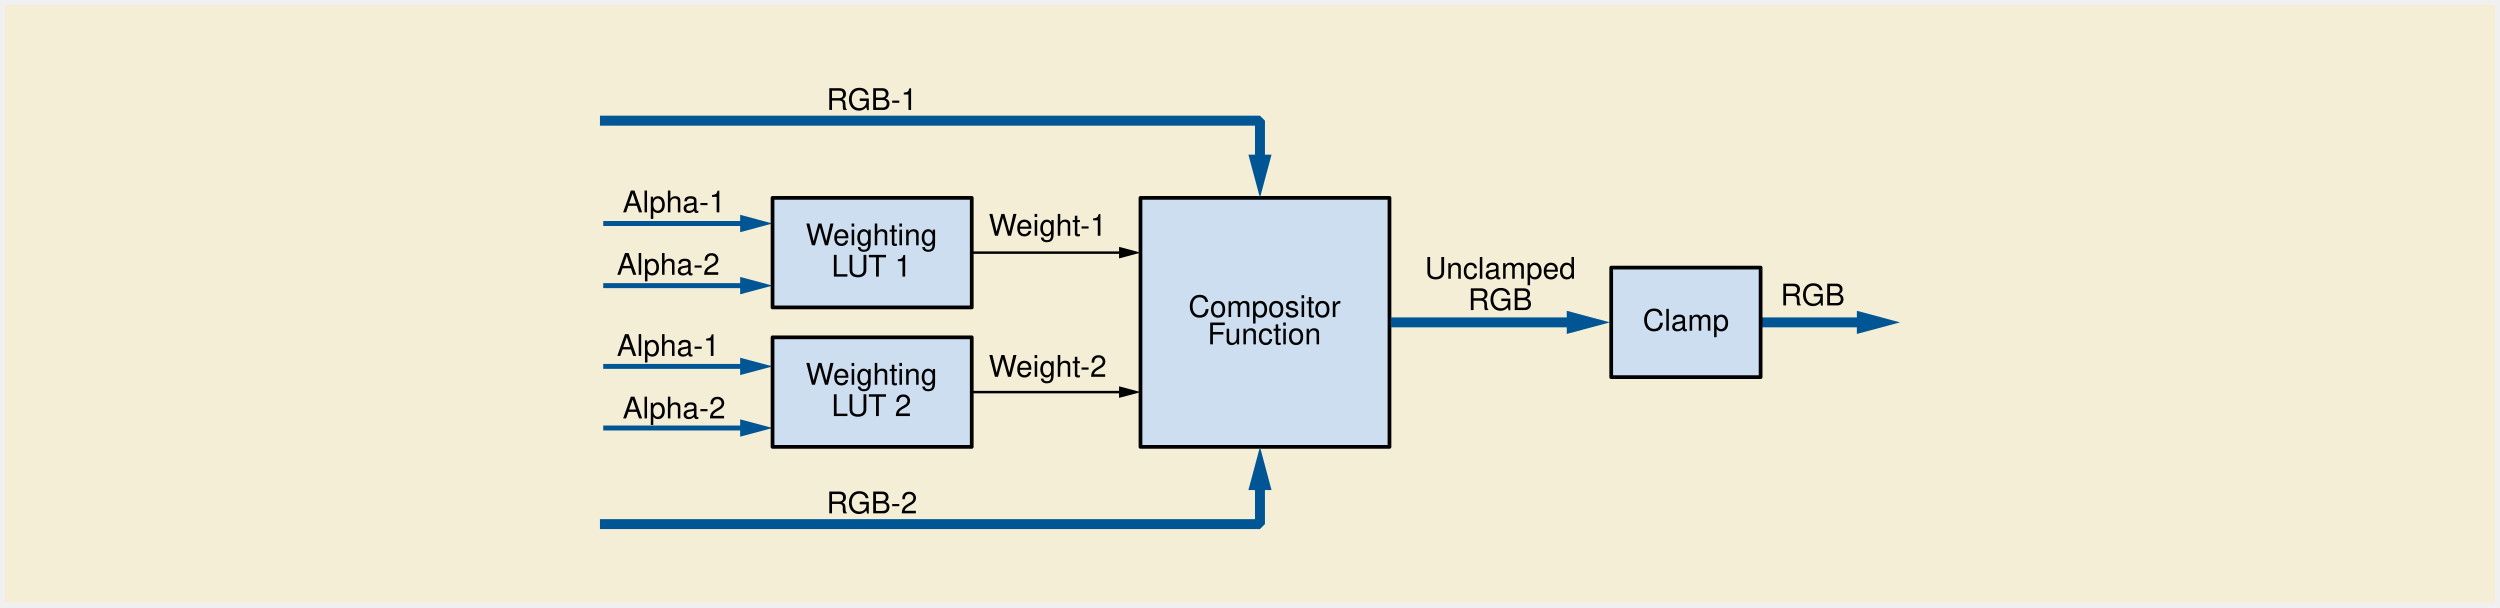
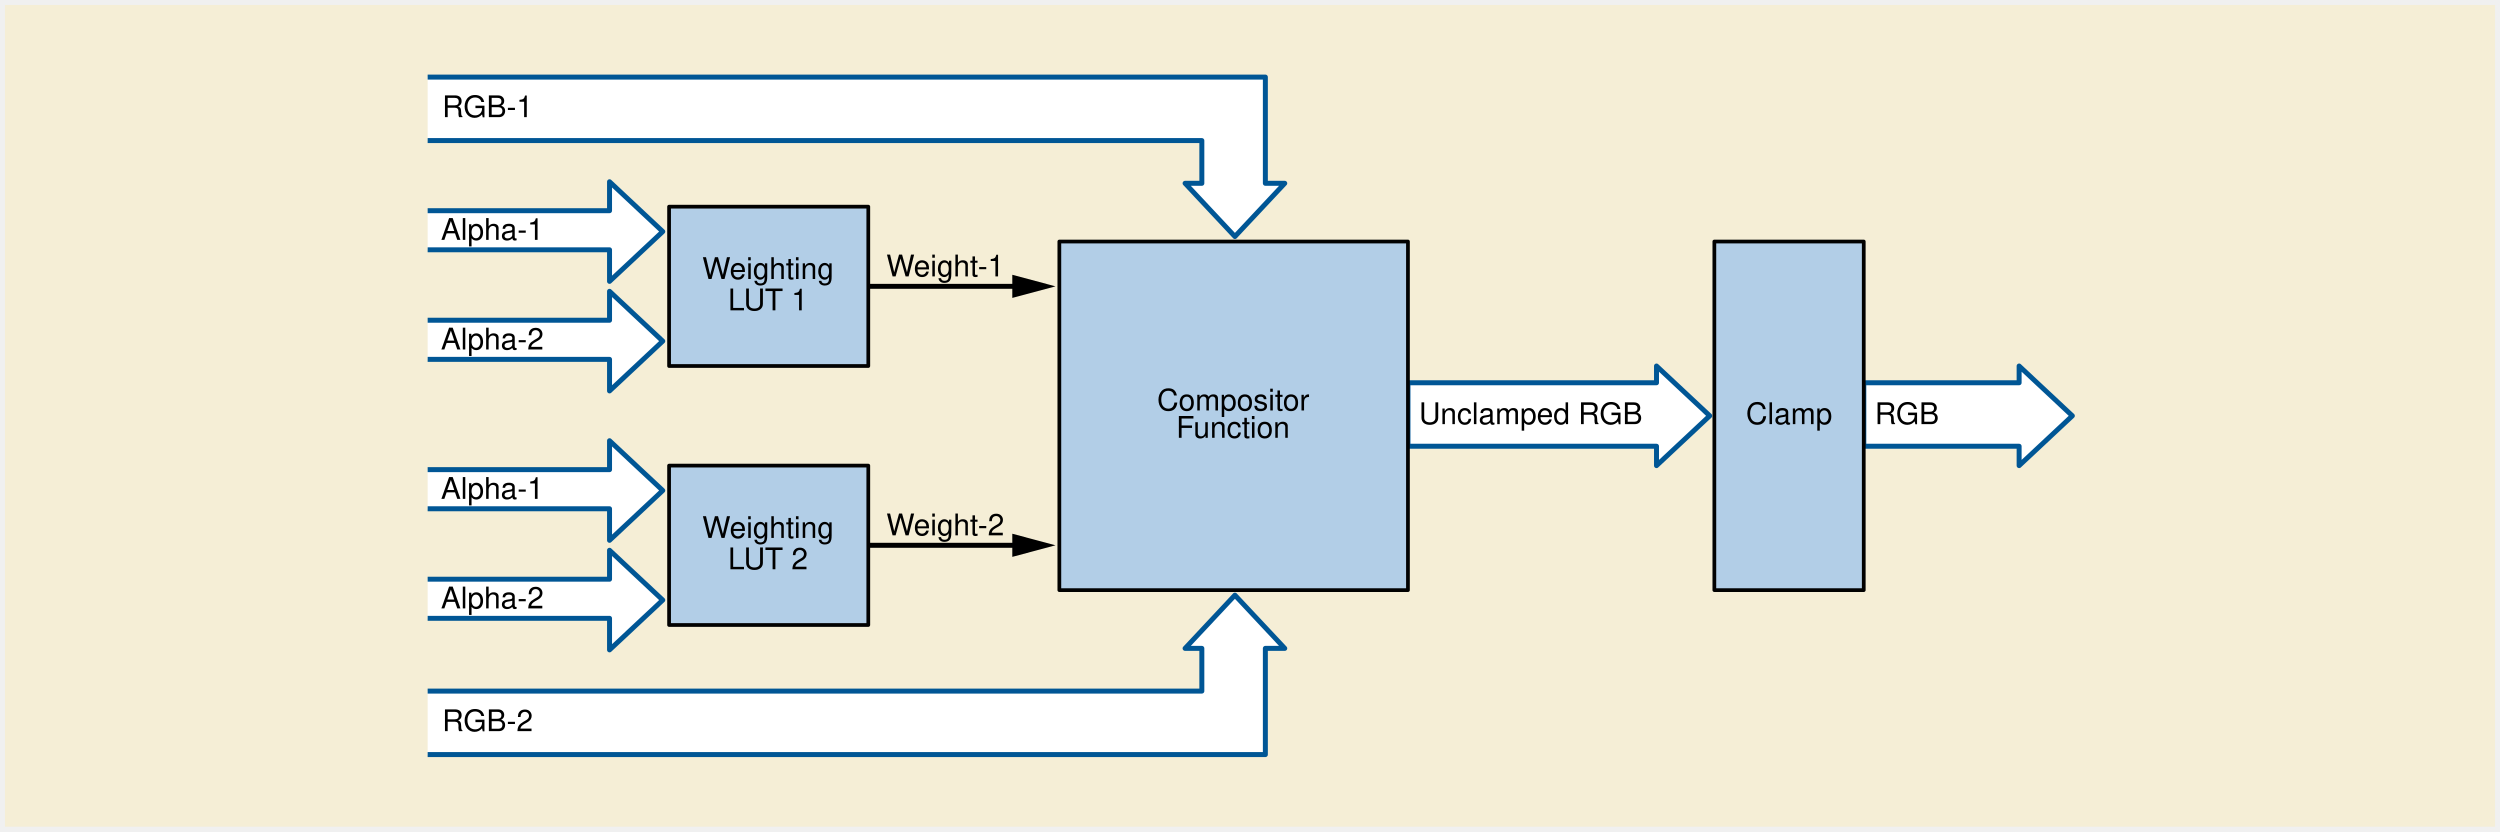
- <svg xmlns="http://www.w3.org/2000/svg" version="1.1" id="Layer_1" x="0px" y="0px" width="502.001px" height="122px" viewBox="0 0 502.001 122" enable-background="new 0 0 502.001 122" xml:space="preserve">
+ <svg xmlns="http://www.w3.org/2000/svg" version="1.1" id="Layer_1" x="0px" y="0px" width="502.001px" height="167px" viewBox="0 0 502.001 167" enable-background="new 0 0 502.001 167" xml:space="preserve">
  <defs>
    <style type="text/css">
	text {
	  font-family: Helvetica, Verdana, ArialUnicodeMS, san-serif
	}
	</style>
  </defs>
  <g>
   </g>
  <g>
-     <rect x="1" y="1" fill="#F5EED6" width="500.001" height="120" />
+     <rect x="1" y="1" fill="#F5EED6" width="500.001" height="165" />
    <g>
-       <rect x="229.009" y="39.732" fill="#CCDEF0" stroke="#010101" stroke-width="0.75" stroke-linecap="round" stroke-linejoin="round" stroke-miterlimit="1" width="50" height="50" />
      <g>
-         <text transform="matrix(1 0 0 1 238.6304 63.6543)">
-           <tspan x="0" y="0" font-size="6">Compositor</tspan>
-           <tspan x="3.832" y="5.491" font-size="6">Function</tspan>
-         </text>
+         <text transform="matrix(1 0 0 1 177.98 55.4971)" font-size="6">Weight-1</text>
      </g>
      <g>
-         <text transform="matrix(1 0 0 1 286.1055 55.9746)">
-           <tspan x="0" y="0" font-size="6">Unclamped</tspan>
-           <tspan x="8.674" y="6.291" font-size="6">RGB</tspan>
-         </text>
+         <text transform="matrix(1 0 0 1 177.98 107.4951)" font-size="6">Weight-2</text>
      </g>
      <g>
        <g>
-           <line fill="none" stroke="#005695" stroke-miterlimit="1" x1="121.127" y1="44.879" x2="149.812" y2="44.879" />
+           <line fill="none" stroke="#000000" stroke-miterlimit="1" x1="174.146" y1="57.498" x2="204.855" y2="57.498" />
          <g>
-             <polygon fill="#005695" points="148.623,46.622 155.127,44.879 148.623,43.136      " />
+             <polygon points="203.27,59.822 211.943,57.498 203.27,55.174      " />
          </g>
        </g>
      </g>
+       <rect x="134.353" y="41.498" fill="#B2CEE7" stroke="#010101" stroke-width="0.75" stroke-linecap="round" stroke-linejoin="round" stroke-miterlimit="1" width="40" height="32" />
      <g>
-         <text transform="matrix(1 0 0 1 125.0186 42.6309)" font-size="6">Alpha-1</text>
-       </g>
-       <g>
-         <g>
-           <line fill="none" stroke="#005695" stroke-miterlimit="1" x1="121.127" y1="57.353" x2="149.812" y2="57.353" />
-           <g>
-             <polygon fill="#005695" points="148.623,59.096 155.127,57.353 148.623,55.609      " />
-           </g>
-         </g>
-       </g>
-       <g>
-         <text transform="matrix(1 0 0 1 123.8467 55.1772)" font-size="6">Alpha-2</text>
-       </g>
-       <g>
-         <text transform="matrix(1 0 0 1 198.5337 47.3306)" font-size="6">Weight-1</text>
-       </g>
-       <g>
-         <text transform="matrix(1 0 0 1 165.96 22.0806)" font-size="6">RGB-1</text>
-       </g>
-       <g>
-         <text transform="matrix(1 0 0 1 165.96 103.0801)" font-size="6">RGB-2</text>
-       </g>
-       <g>
-         <text transform="matrix(1 0 0 1 198.5337 75.6641)" font-size="6">Weight-2</text>
-       </g>
-       <g>
-         <g>
-           <line fill="none" stroke="#005695" stroke-miterlimit="1" x1="121.127" y1="73.573" x2="149.812" y2="73.573" />
-           <g>
-             <polygon fill="#005695" points="148.623,75.316 155.127,73.573 148.623,71.83      " />
-           </g>
-         </g>
-       </g>
-       <g>
-         <text transform="matrix(1 0 0 1 123.8467 71.4736)" font-size="6">Alpha-1</text>
-       </g>
-       <g>
-         <g>
-           <line fill="none" stroke="#005695" stroke-miterlimit="1" x1="121.127" y1="85.944" x2="149.812" y2="85.944" />
-           <g>
-             <polygon fill="#005695" points="148.623,87.688 155.127,85.944 148.623,84.201      " />
-           </g>
-         </g>
-       </g>
-       <g>
-         <text transform="matrix(1 0 0 1 125.0186 84.0195)" font-size="6">Alpha-2</text>
-       </g>
-       <g>
-         <g>
-           <line fill="none" stroke="#005695" stroke-width="2" stroke-miterlimit="1" x1="279.28" y1="64.732" x2="316.192" y2="64.732" />
-           <g>
-             <polygon fill="#005695" points="314.607,67.057 323.28,64.732 314.607,62.408      " />
-           </g>
-         </g>
-       </g>
-       <g>
-         <g>
-           <polyline fill="none" stroke="#005695" stroke-width="2" stroke-miterlimit="1" points="120.47,105.236 253.002,105.236       253.002,96.82     " />
-           <g>
-             <polygon fill="#005695" points="255.326,98.405 253.002,89.732 250.678,98.405      " />
-           </g>
-         </g>
-       </g>
-       <g>
-         <g>
-           <polyline fill="none" stroke="#005695" stroke-width="2" stroke-miterlimit="1" points="120.47,24.229 253.002,24.229       253.002,32.645     " />
-           <g>
-             <polygon fill="#005695" points="250.678,31.06 253.002,39.732 255.326,31.06      " />
-           </g>
-         </g>
-       </g>
-       <g>
-         <g>
-           <line fill="none" stroke="#000000" stroke-width="0.5" stroke-miterlimit="1" x1="194.92" y1="50.732" x2="225.501" y2="50.732" />
-           <g>
-             <polygon points="224.708,51.895 229.045,50.732 224.708,49.57      " />
-           </g>
-         </g>
-       </g>
-       <rect x="155.127" y="39.732" fill="#CCDEF0" stroke="#010101" stroke-width="0.75" stroke-linecap="round" stroke-linejoin="round" stroke-miterlimit="1" width="40" height="22" />
-       <g>
-         <text transform="matrix(1 0 0 1 161.7881 49.2554)">
+         <text transform="matrix(1 0 0 1 141.0166 56.0234)">
          <tspan x="0" y="0" font-size="6">Weighting</tspan>
          <tspan x="5.171" y="6.291" font-size="6">LUT 1</tspan>
        </text>
      </g>
      <g>
-         <text transform="matrix(1 0 0 1 357.5293 61.3306)" font-size="6">RGB</text>
-       </g>
-       <g>
        <g>
-           <line fill="none" stroke="#005695" stroke-width="2" stroke-miterlimit="1" x1="353.53" y1="64.732" x2="374.442" y2="64.732" />
+           <line fill="none" stroke="#000000" stroke-miterlimit="1" x1="174.146" y1="109.497" x2="204.855" y2="109.497" />
          <g>
-             <polygon fill="#005695" points="372.857,67.057 381.53,64.732 372.857,62.408      " />
+             <polygon points="203.27,111.821 211.943,109.497 203.27,107.173      " />
          </g>
        </g>
      </g>
-       <rect x="323.53" y="53.732" fill="#CCDEF0" stroke="#010101" stroke-width="0.75" stroke-linecap="round" stroke-linejoin="round" stroke-miterlimit="1" width="30" height="22" />
+       <rect x="134.353" y="93.497" fill="#B2CEE7" stroke="#010101" stroke-width="0.75" stroke-linecap="round" stroke-linejoin="round" stroke-miterlimit="1" width="40" height="32" />
      <g>
-         <text transform="matrix(1 0 0 1 329.8613 66.4004)" font-size="6">Clamp</text>
-       </g>
-       <g>
-         <g>
-           <line fill="none" stroke="#000000" stroke-width="0.5" stroke-miterlimit="1" x1="194.92" y1="78.732" x2="225.501" y2="78.732" />
-           <g>
-             <polygon points="224.708,79.895 229.045,78.732 224.708,77.57      " />
-           </g>
-         </g>
-       </g>
-       <rect x="155.127" y="67.732" fill="#CCDEF0" stroke="#010101" stroke-width="0.75" stroke-linecap="round" stroke-linejoin="round" stroke-miterlimit="1" width="40" height="22" />
-       <g>
-         <text transform="matrix(1 0 0 1 161.7881 77.2559)">
+         <text transform="matrix(1 0 0 1 141.0166 108.0225)">
          <tspan x="0" y="0" font-size="6">Weighting</tspan>
          <tspan x="5.171" y="6.29" font-size="6">LUT 2</tspan>
        </text>
      </g>
+       <polygon fill="#FFFFFF" stroke="#005695" stroke-linejoin="round" points="282.718,89.608 282.718,76.858 332.627,76.858     332.627,73.497 343.314,83.496 332.627,93.497 332.627,89.608   " />
+       <polyline fill="#FFFFFF" stroke="#005695" stroke-linejoin="round" points="85.873,151.521 254.085,151.521 254.085,130.194     257.979,130.194 247.971,119.507 237.966,130.194 241.33,130.194 241.33,138.771 85.873,138.771   " />
+       <polyline fill="#FFFFFF" stroke="#005695" stroke-linejoin="round" points="85.873,94.306 122.396,94.306 122.396,88.497     133.083,98.495 122.396,108.497 122.396,102.161 85.873,102.161   " />
+       <g>
+         <text transform="matrix(1 0 0 1 88.5239 100.168)" font-size="6">Alpha-1</text>
+       </g>
+       <polyline fill="#FFFFFF" stroke="#005695" stroke-linejoin="round" points="85.873,116.306 122.396,116.306 122.396,110.497     133.083,120.495 122.396,130.497 122.396,124.161 85.873,124.161   " />
+       <g>
+         <text transform="matrix(1 0 0 1 88.5239 122.167)" font-size="6">Alpha-2</text>
+       </g>
+       <polyline fill="#FFFFFF" stroke="#005695" stroke-linejoin="round" points="85.873,42.307 122.396,42.307 122.396,36.498     133.083,46.497 122.396,56.498 122.396,50.162 85.873,50.162   " />
+       <g>
+         <text transform="matrix(1 0 0 1 88.5239 48.1685)" font-size="6">Alpha-1</text>
+       </g>
+       <polyline fill="#FFFFFF" stroke="#005695" stroke-linejoin="round" points="85.873,64.307 122.396,64.307 122.396,58.498     133.083,68.497 122.396,78.498 122.396,72.162 85.873,72.162   " />
+       <g>
+         <text transform="matrix(1 0 0 1 88.5239 70.1685)" font-size="6">Alpha-2</text>
+       </g>
+       <g>
+         <text transform="matrix(1 0 0 1 284.9209 85.168)" font-size="6">Unclamped RGB</text>
+       </g>
+       <polygon fill="#FFFFFF" stroke="#005695" stroke-linejoin="round" points="374.252,89.608 374.252,76.858 405.44,76.858     405.44,73.497 416.128,83.496 405.44,93.497 405.44,89.608   " />
+       <g>
+         <text transform="matrix(1 0 0 1 376.4551 85.168)" font-size="6">RGB</text>
+       </g>
+       <rect x="344.242" y="48.497" fill="#B2CEE7" stroke="#010101" stroke-width="0.75" stroke-linecap="round" stroke-linejoin="round" stroke-miterlimit="1" width="30" height="70" />
+       <g>
+         <text transform="matrix(1 0 0 1 350.583 85.1641)" font-size="6">Clamp</text>
+       </g>
+       <rect x="212.717" y="48.497" fill="#B2CEE7" stroke="#010101" stroke-width="0.75" stroke-linecap="round" stroke-linejoin="round" stroke-miterlimit="1" width="70" height="70" />
+       <g>
+         <text transform="matrix(1 0 0 1 232.3389 82.4219)">
+           <tspan x="0" y="0" font-size="6">Compositor</tspan>
+           <tspan x="3.832" y="5.49" font-size="6">Function</tspan>
+         </text>
+       </g>
+       <g>
+         <text transform="matrix(1 0 0 1 88.7876 146.8174)" font-size="6">RGB-2</text>
+       </g>
+       <polyline fill="#FFFFFF" stroke="#005695" stroke-linejoin="round" points="85.873,15.479 254.085,15.479 254.085,36.808     257.979,36.808 247.971,47.495 237.966,36.808 241.33,36.808 241.33,28.23 85.873,28.23   " />
+       <g>
+         <text transform="matrix(1 0 0 1 88.7876 23.5269)" font-size="6">RGB-1</text>
+       </g>
    </g>
  </g>
</svg>
